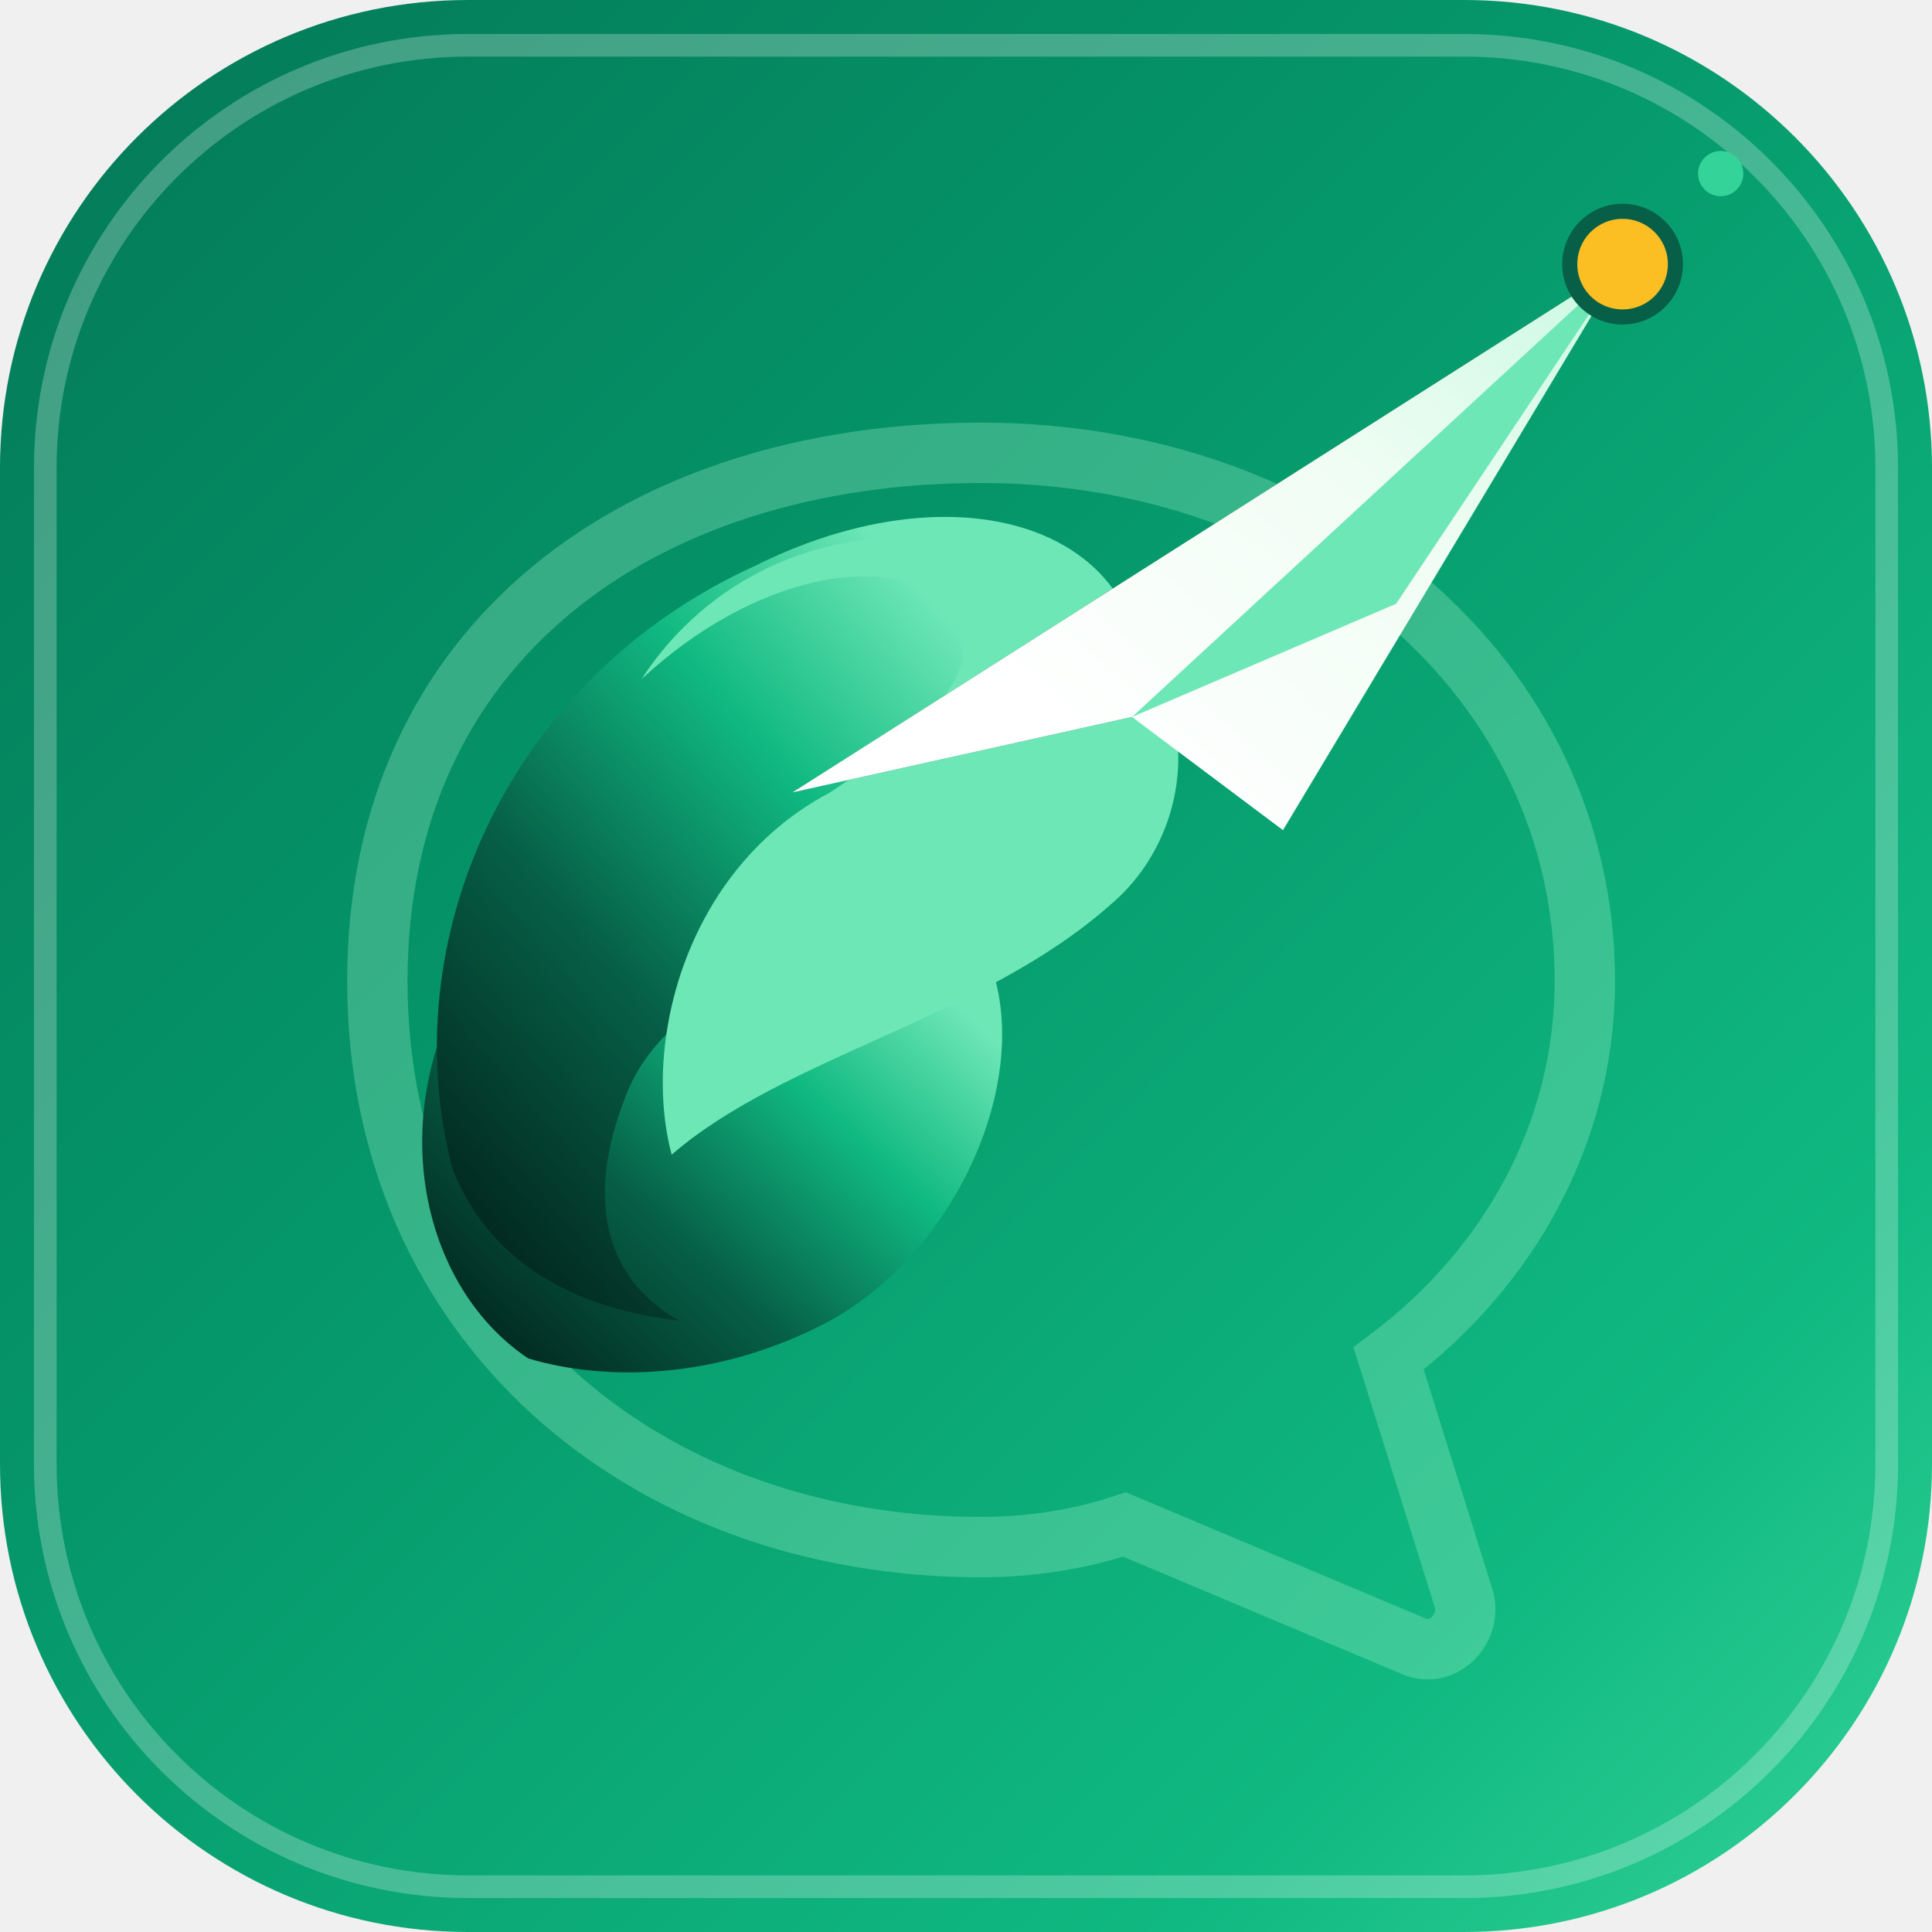
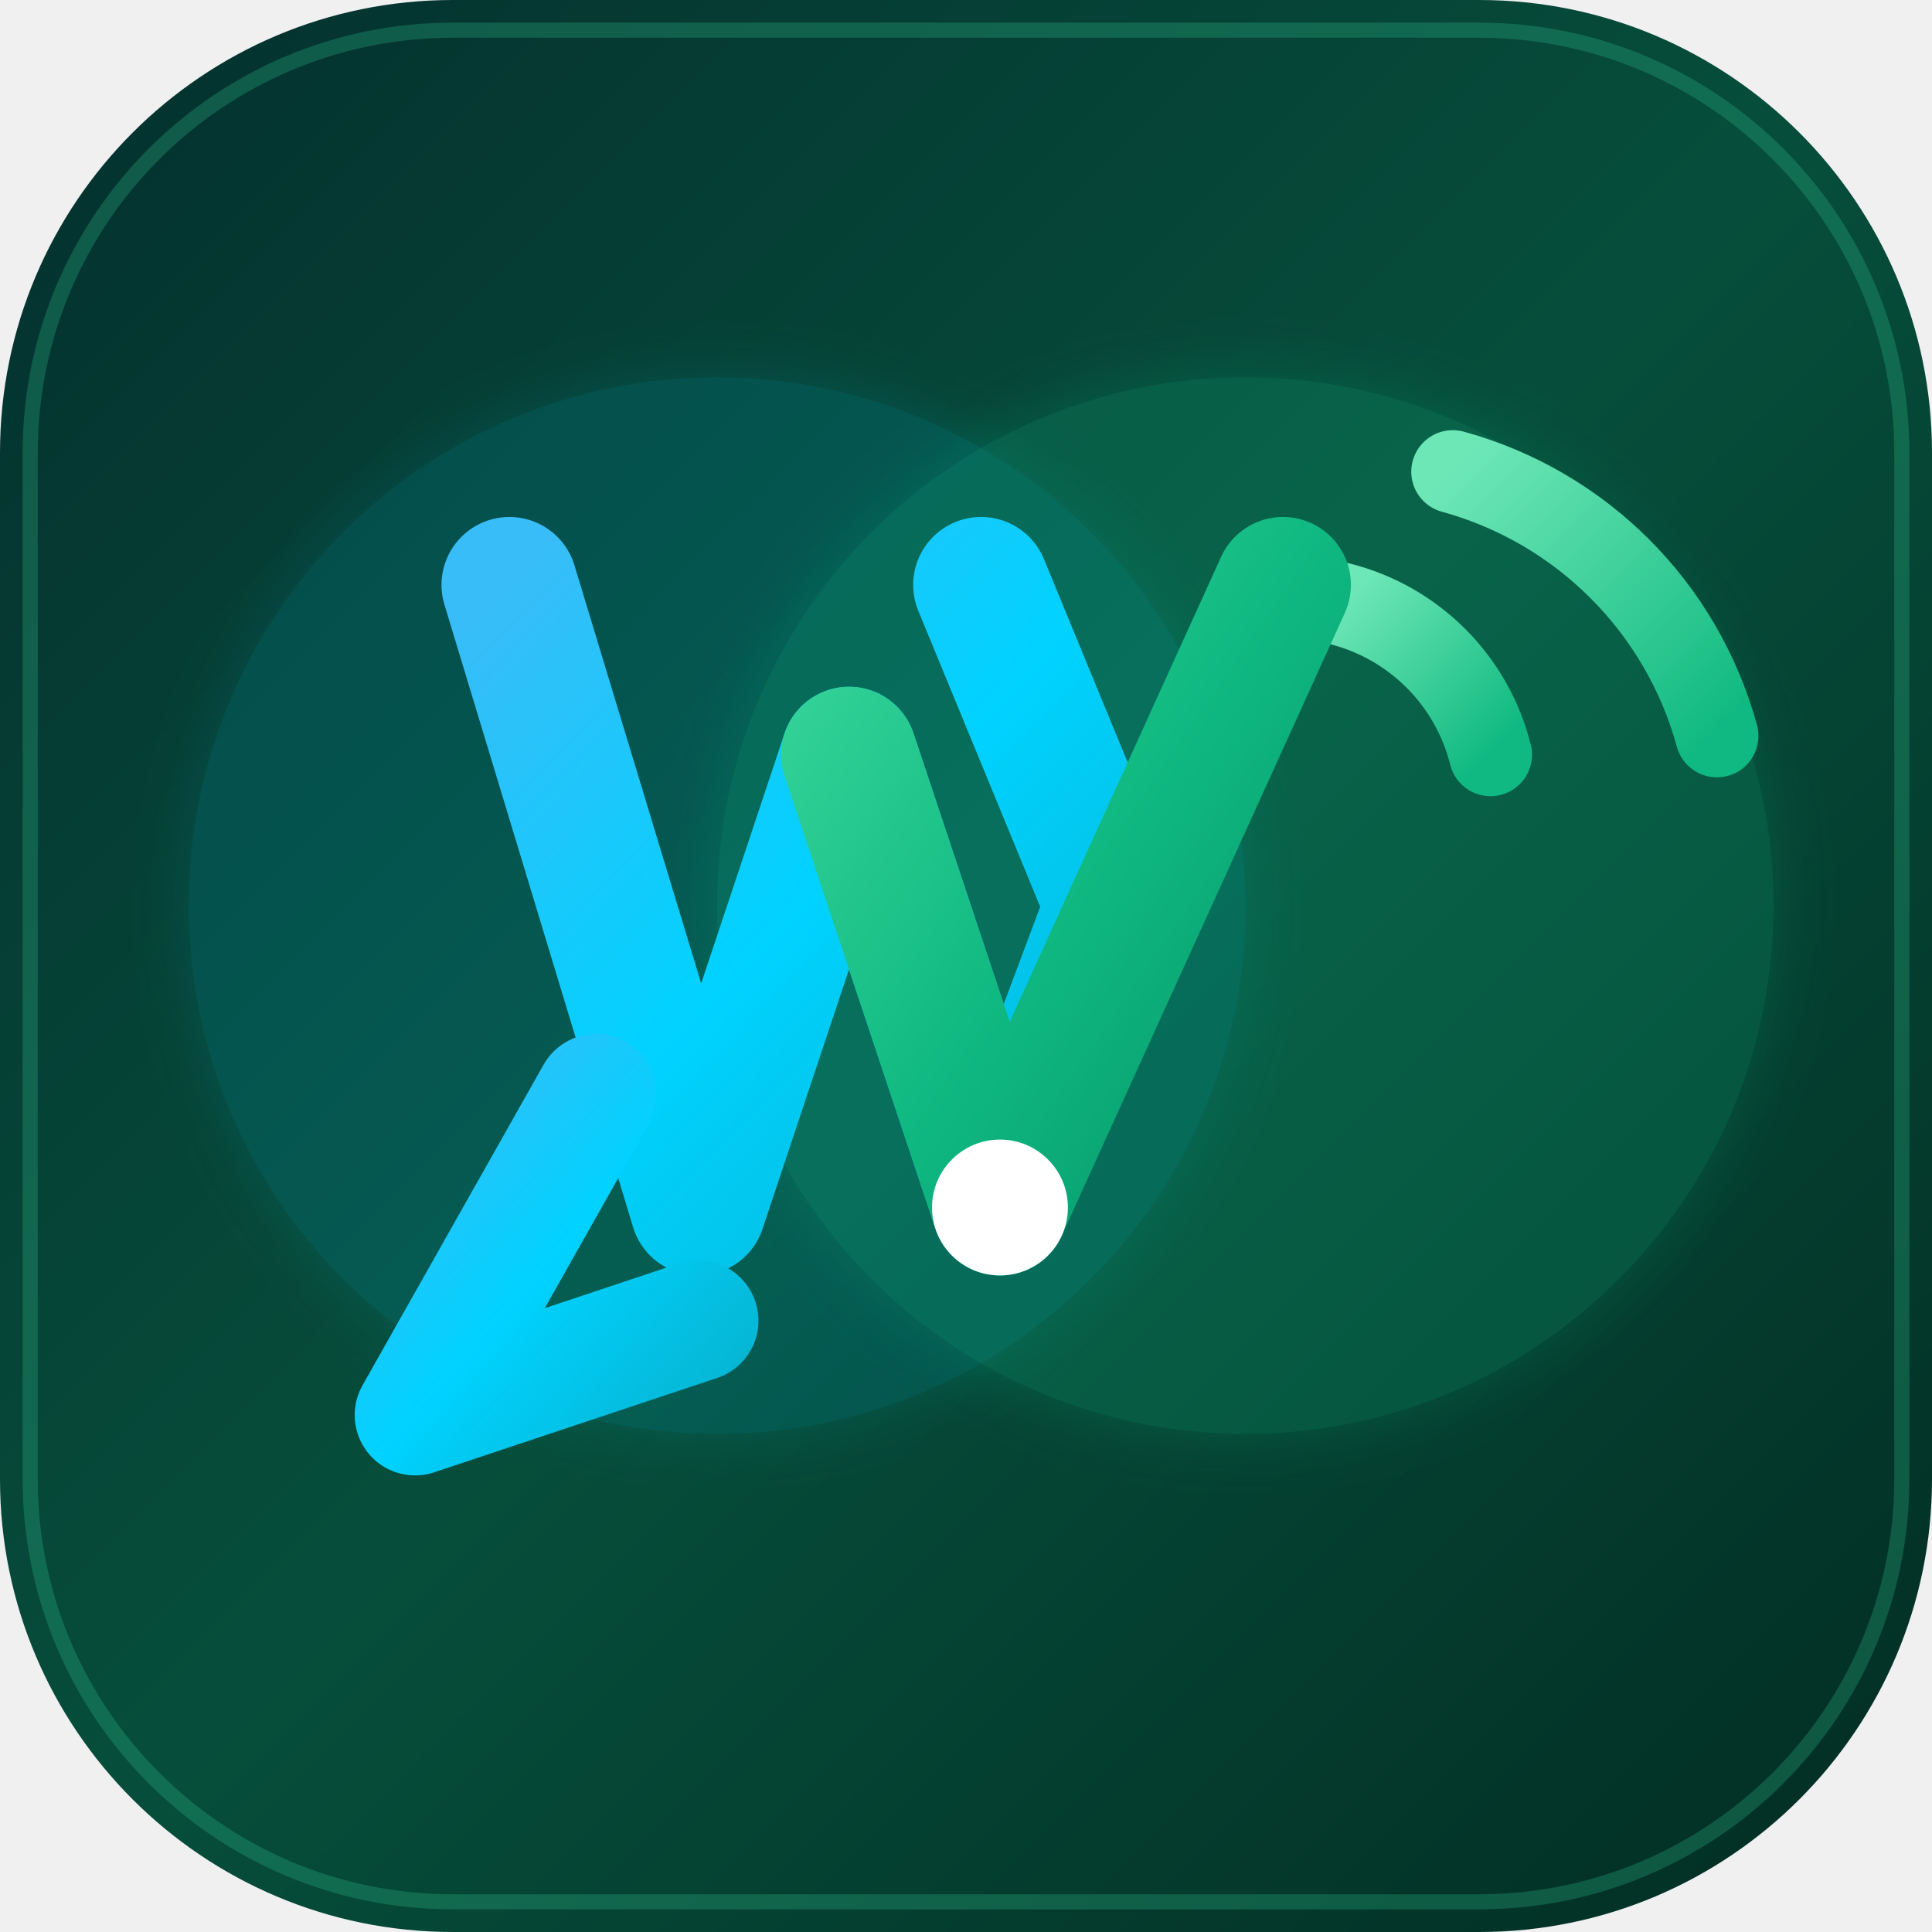
- <svg xmlns="http://www.w3.org/2000/svg" viewBox="0 0 512 512" width="100%" height="100%">
+ <svg xmlns="http://www.w3.org/2000/svg" viewBox="0 0 512 512" width="512" height="512">
  <defs>
    <linearGradient id="bgGrad" x1="0%" y1="0%" x2="100%" y2="100%">
-       <stop offset="0%" stop-color="#047857" />
-       <stop offset="40%" stop-color="#059669" />
-       <stop offset="80%" stop-color="#10B981" />
-       <stop offset="100%" stop-color="#34D399" />
+       <stop offset="0%" stop-color="#042F2E" />
+       <stop offset="50%" stop-color="#064E3B" />
+       <stop offset="100%" stop-color="#022C22" />
    </linearGradient>
-     <linearGradient id="sRibbon" x1="10%" y1="90%" x2="80%" y2="20%">
-       <stop offset="0%" stop-color="#022C22" />
-       <stop offset="35%" stop-color="#065F46" />
-       <stop offset="70%" stop-color="#10B981" />
-       <stop offset="100%" stop-color="#6EE7B7" />
+     <linearGradient id="cyanGrad" x1="0%" y1="0%" x2="100%" y2="100%">
+       <stop offset="0%" stop-color="#38BDF8" />
+       <stop offset="50%" stop-color="#00D2FF" />
+       <stop offset="100%" stop-color="#06B6D4" />
    </linearGradient>
-     <linearGradient id="planeTop" x1="20%" y1="70%" x2="95%" y2="10%">
-       <stop offset="0%" stop-color="#FFFFFF" />
-       <stop offset="60%" stop-color="#F0FDF4" />
-       <stop offset="100%" stop-color="#D1FAE5" />
+     <linearGradient id="emeraldGrad" x1="0%" y1="0%" x2="100%" y2="100%">
+       <stop offset="0%" stop-color="#34D399" />
+       <stop offset="50%" stop-color="#10B981" />
+       <stop offset="100%" stop-color="#059669" />
    </linearGradient>
-     <linearGradient id="planeUnder" x1="0%" y1="50%" x2="100%" y2="50%">
-       <stop offset="0%" stop-color="#047857" />
-       <stop offset="100%" stop-color="#064E3B" />
+     <linearGradient id="arcGrad" x1="0%" y1="0%" x2="100%" y2="100%">
+       <stop offset="0%" stop-color="#6EE7B7" />
+       <stop offset="100%" stop-color="#10B981" />
    </linearGradient>
+     <filter id="glow" x="-20%" y="-20%" width="140%" height="140%">
+       <feGaussianBlur stdDeviation="8" result="blur" />
+       <feComposite in="SourceGraphic" in2="blur" operator="over" />
+     </filter>
  </defs>
-   <rect width="512" height="512" rx="124" fill="url(#bgGrad)" />
-   <rect x="12" y="12" width="488" height="488" rx="112" fill="none" stroke="#FFFFFF" stroke-width="6" stroke-opacity="0.25" />
-   <path d="M260,120 C350,120 420,180 420,260 C420,300 400,336 368,360 L388,424 C390,432 382,440 374,436 L298,404 C286,408 273,410 260,410 C170,410 100,350 100,260 C100,170 170,120 260,120 Z" fill="none" stroke="#A7F3D0" stroke-width="16" stroke-opacity="0.3" />
-   <path d="M140,360 C110,340 100,290 130,250 C160,210 240,210 260,250 C276,280 256,330 220,350 C190,366 160,366 140,360 Z" fill="url(#sRibbon)" />
-   <path d="M120,310 C104,250 134,180 200,150 C260,120 316,144 300,200 C284,250 186,240 166,290 C154,320 162,340 180,350 C146,346 128,330 120,310 Z" fill="url(#sRibbon)" />
-   <path d="M170,180 C196,140 250,130 290,160 C320,180 318,220 294,240 C260,270 208,280 178,306 C170,276 182,230 220,210 C250,190 264,174 250,160 C236,146 200,152 170,180 Z" fill="#6EE7B7" />
-   <path d="M210,210 L430,70 L300,190 Z" fill="url(#planeUnder)" />
-   <path d="M210,210 L430,70 L340,220 L300,190 Z" fill="url(#planeTop)" />
-   <path d="M300,190 L430,70 L370,160 Z" fill="#6EE7B7" />
-   <circle cx="430" cy="70" r="14" fill="#FBBF24" stroke="#065F46" stroke-width="4" />
-   <circle cx="456" cy="46" r="6" fill="#34D399" />
+   <rect width="512" height="512" rx="120" fill="url(#bgGrad)" />
+   <rect x="8" y="8" width="496" height="496" rx="112" fill="none" stroke="#34D399" stroke-width="4" stroke-opacity="0.25" />
+   <circle cx="190" cy="240" r="140" fill="#06B6D4" opacity="0.15" filter="url(#glow)" />
+   <circle cx="330" cy="240" r="140" fill="#10B981" opacity="0.2" filter="url(#glow)" />
+   <g transform="translate(10, 0)">
+     <path d="M 345 160 A 55 55 0 0 1 385 200" fill="none" stroke="url(#arcGrad)" stroke-width="22" stroke-linecap="round" />
+     <path d="M 375 125 A 100 100 0 0 1 445 195" fill="none" stroke="url(#arcGrad)" stroke-width="22" stroke-linecap="round" />
+     <path d="M 125 155               L 175 320               L 215 200               L 255 320               L 285 240               L 250 155" fill="none" stroke="url(#cyanGrad)" stroke-width="36" stroke-linecap="round" stroke-linejoin="round" />
+     <path d="M 148 290               L 100 375               L 175 350" fill="none" stroke="url(#cyanGrad)" stroke-width="32" stroke-linecap="round" stroke-linejoin="round" />
+     <path d="M 215 200               L 255 320               L 330 155" fill="none" stroke="url(#emeraldGrad)" stroke-width="36" stroke-linecap="round" stroke-linejoin="round" />
+     <circle cx="255" cy="320" r="18" fill="#FFFFFF" />
+   </g>
</svg>
